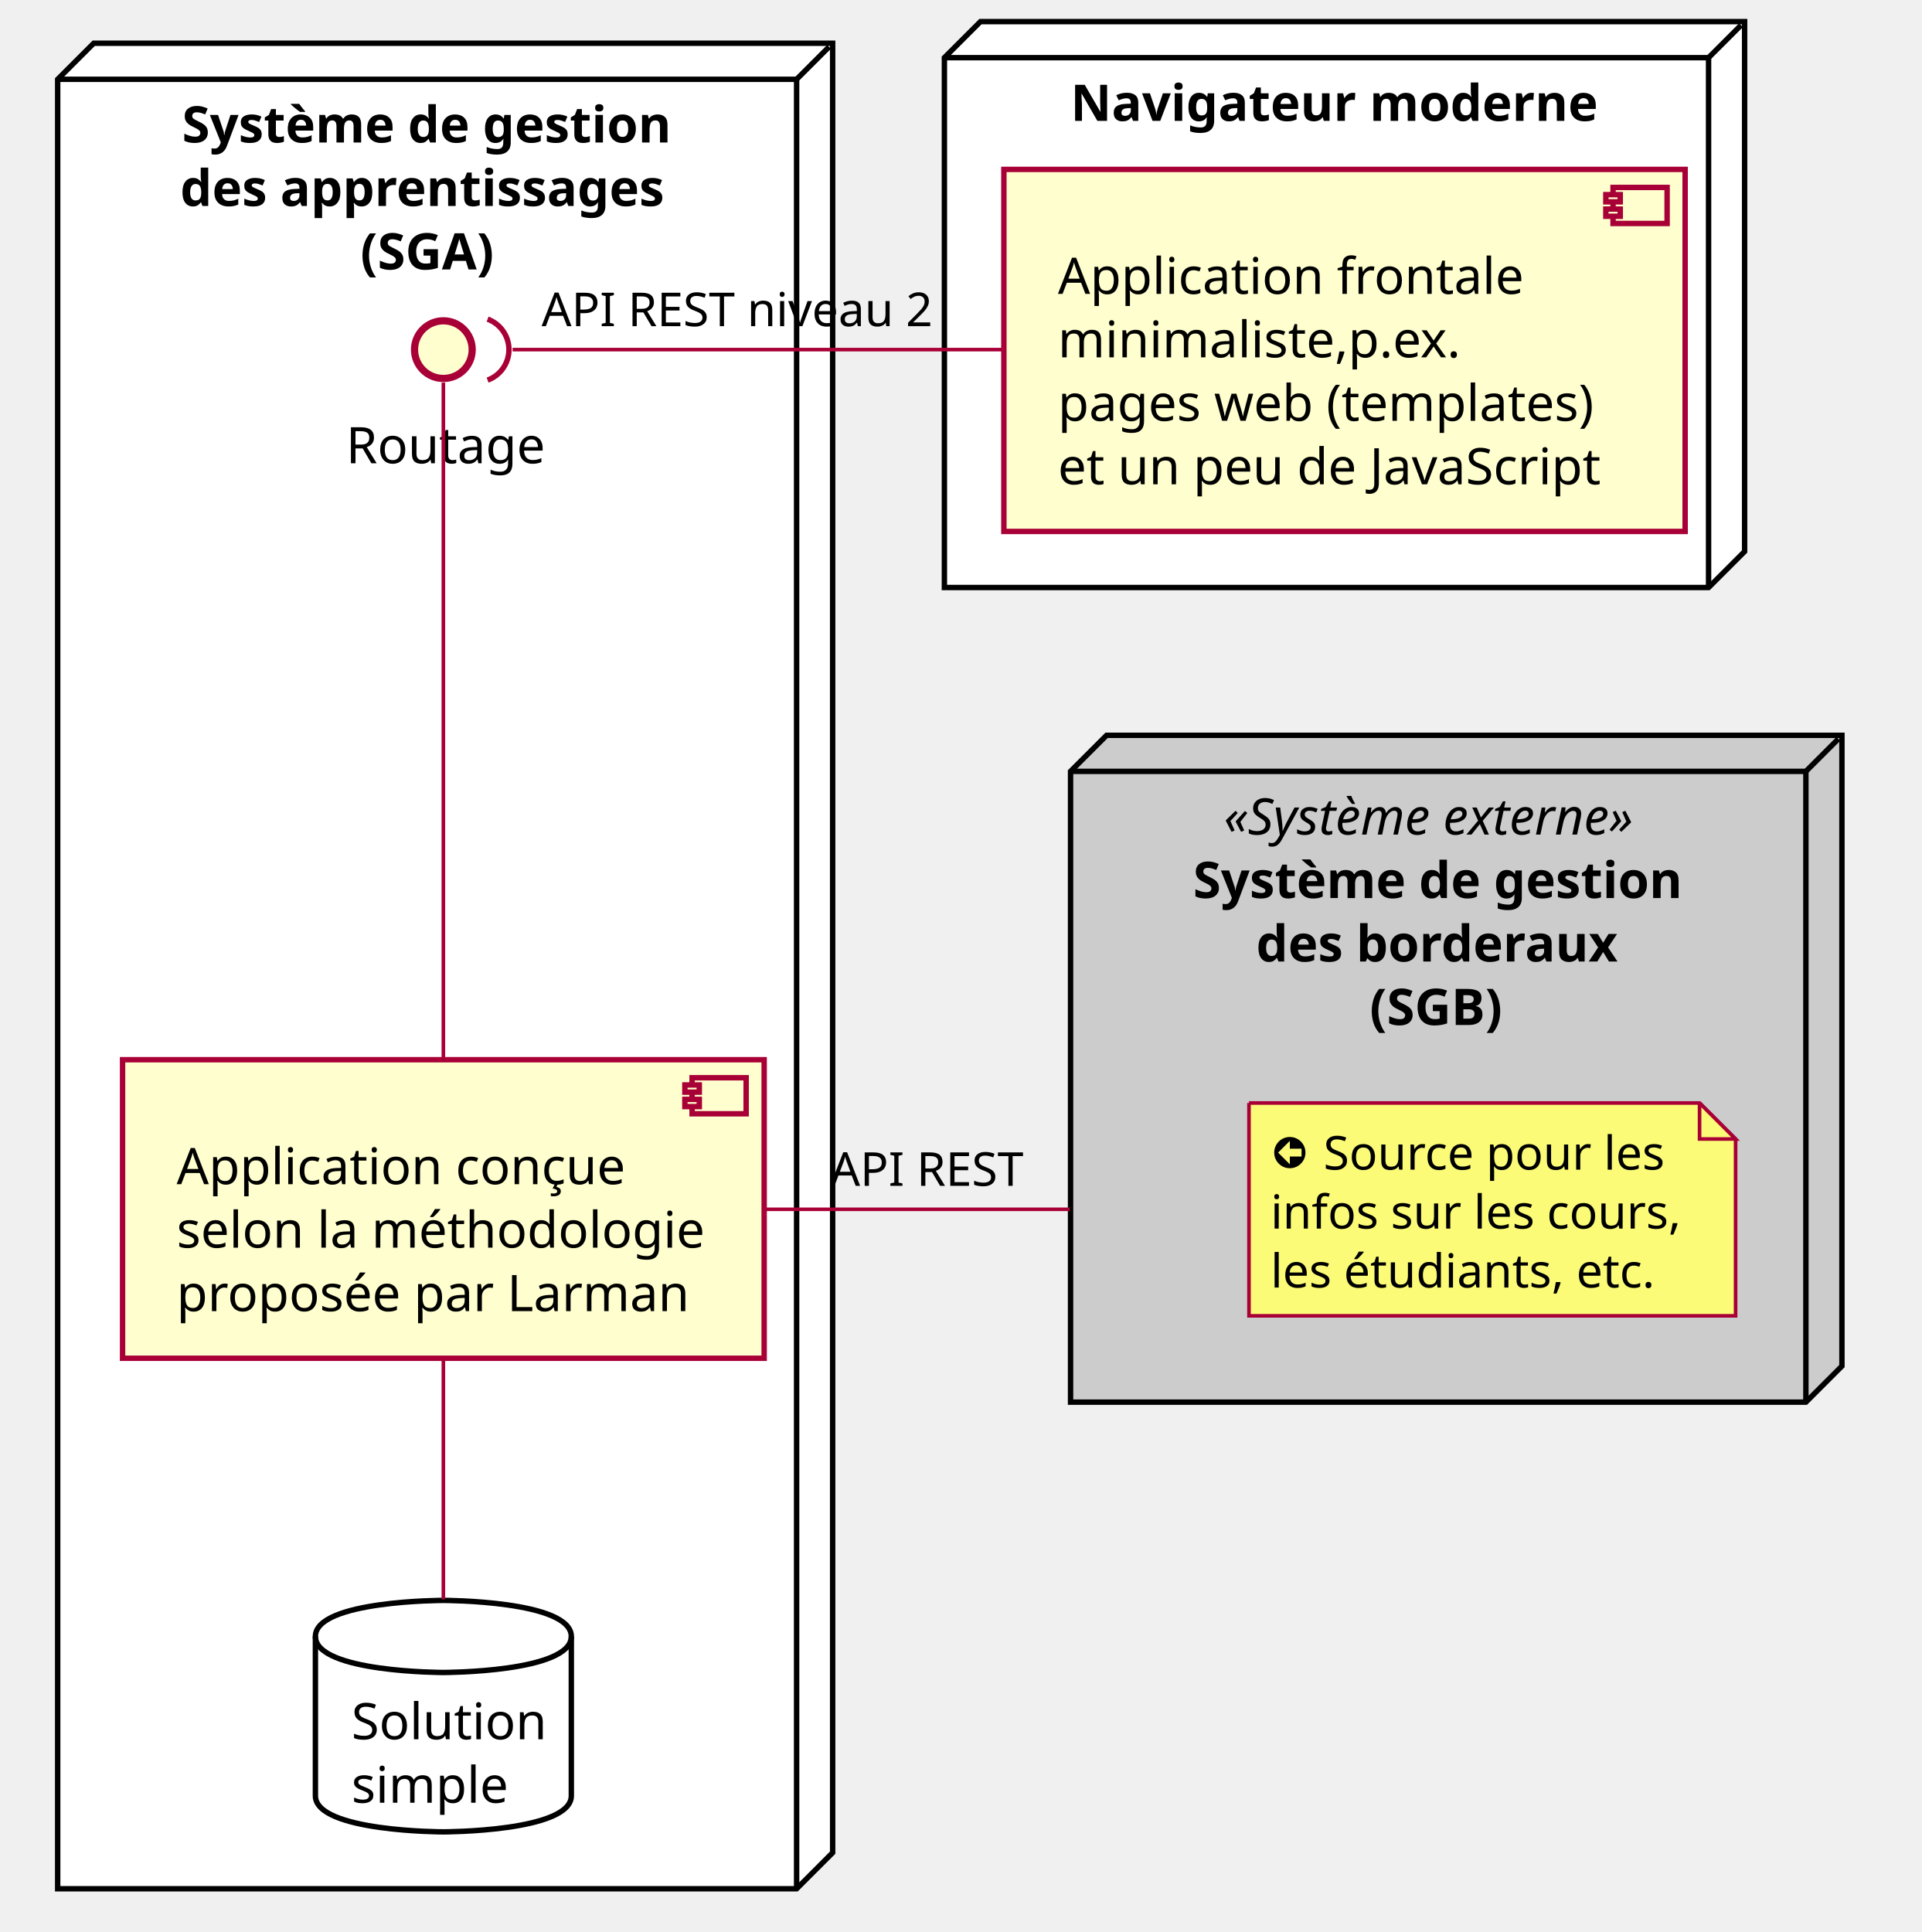
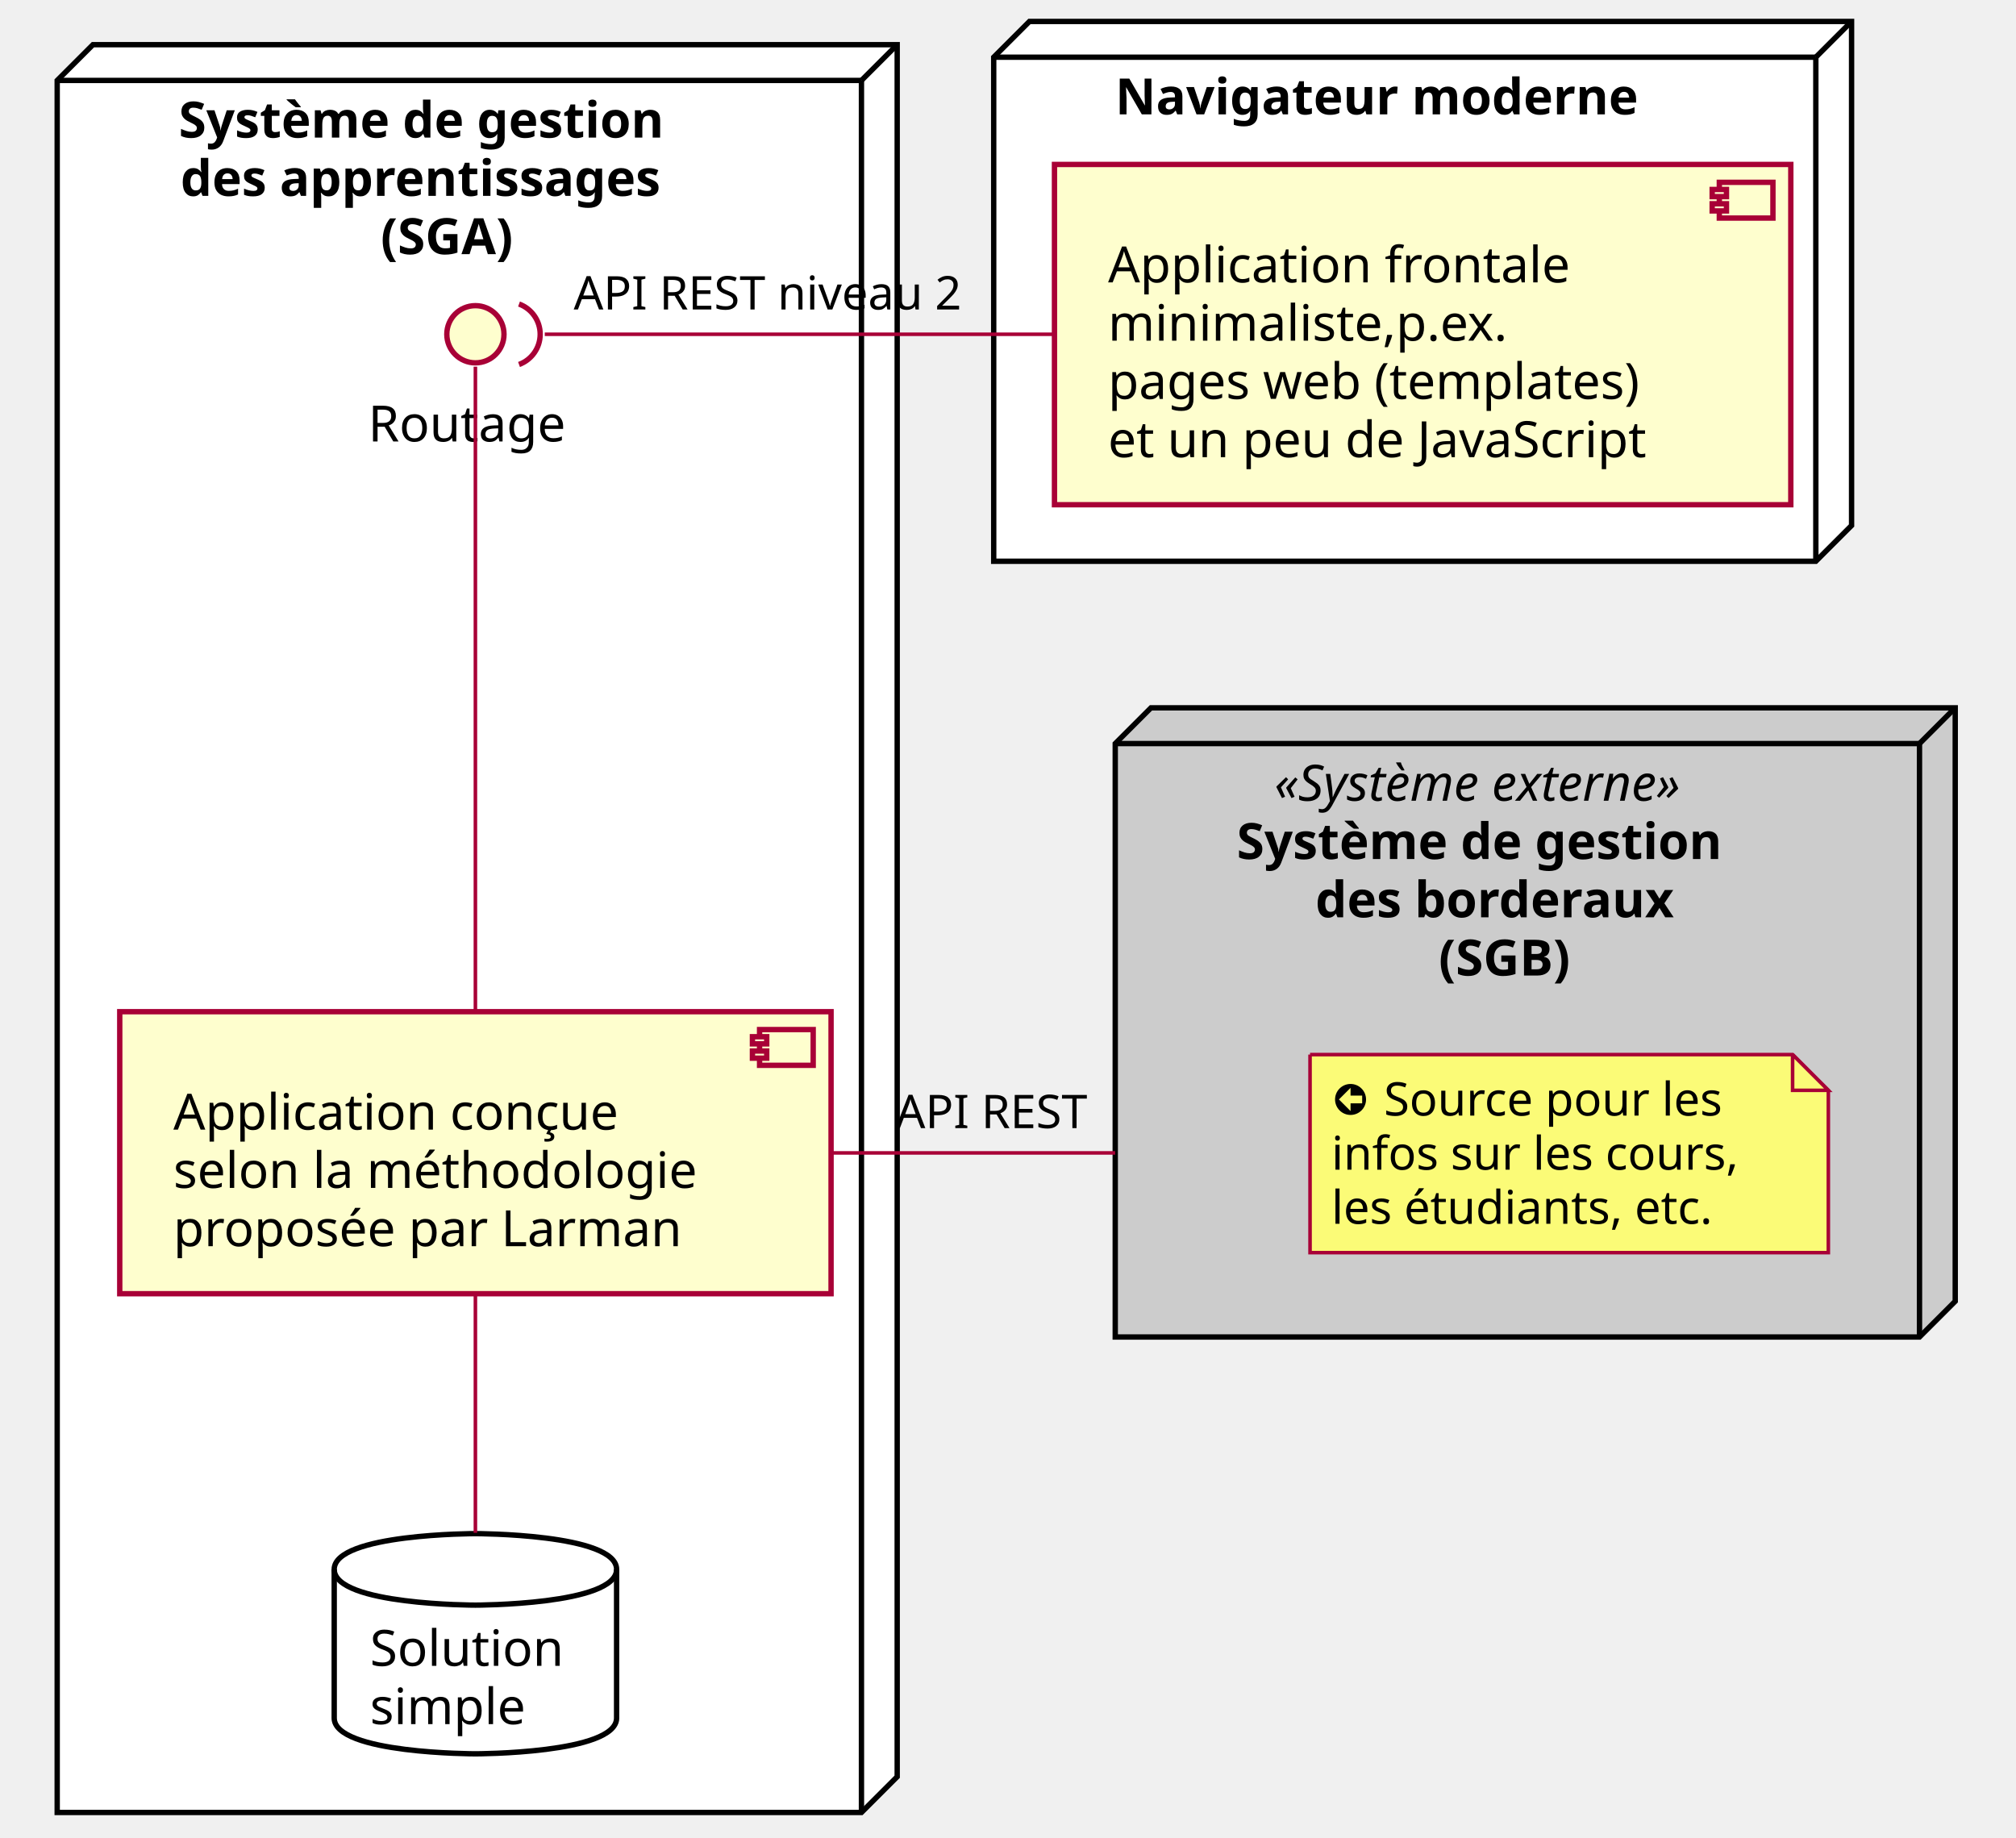
- <svg xmlns="http://www.w3.org/2000/svg" contentScriptType="application/ecmascript" contentStyleType="text/css" height="536px" preserveAspectRatio="none" style="width:533px;height:536px;" version="1.1" viewBox="0 0 533 536" width="533px" zoomAndPan="magnify">
+ <svg xmlns="http://www.w3.org/2000/svg" contentScriptType="application/ecmascript" contentStyleType="text/css" height="514px" preserveAspectRatio="none" style="width:564px;height:514px;background:#FFFFFF;" version="1.1" viewBox="0 0 564 514" width="564px" zoomAndPan="magnify">
  <defs />
  <g>
-     <polygon fill="#FFFFFF" points="262,16,272,6,484,6,484,153,474,163,262,163,262,16" style="stroke: #000000; stroke-width: 1.5;" />
-     <line style="stroke: #000000; stroke-width: 1.5;" x1="474" x2="483" y1="16" y2="7" />
-     <line style="stroke: #000000; stroke-width: 1.5;" x1="262" x2="474" y1="16" y2="16" />
-     <line style="stroke: #000000; stroke-width: 1.5;" x1="474" x2="474" y1="16" y2="163" />
-     <text fill="#000000" font-family="sans-serif" font-size="14" font-weight="bold" lengthAdjust="spacingAndGlyphs" textLength="144" x="297" y="33.533">Navigateur moderne</text>
-     <polygon fill="#FFFFFF" points="16,22,26,12,231,12,231,514,221,524,16,524,16,22" style="stroke: #000000; stroke-width: 1.5;" />
-     <line style="stroke: #000000; stroke-width: 1.5;" x1="221" x2="230" y1="22" y2="13" />
-     <line style="stroke: #000000; stroke-width: 1.5;" x1="16" x2="221" y1="22" y2="22" />
-     <line style="stroke: #000000; stroke-width: 1.5;" x1="221" x2="221" y1="22" y2="524" />
-     <text fill="#000000" font-family="sans-serif" font-size="14" font-weight="bold" lengthAdjust="spacingAndGlyphs" textLength="138" x="50.5" y="39.533">Système de gestion</text>
-     <text fill="#000000" font-family="sans-serif" font-size="14" font-weight="bold" lengthAdjust="spacingAndGlyphs" textLength="139" x="50" y="57.143">des apprentissages</text>
-     <text fill="#000000" font-family="sans-serif" font-size="14" font-weight="bold" lengthAdjust="spacingAndGlyphs" textLength="39" x="100" y="74.752">(SGA)</text>
-     <polygon fill="#CCCCCC" points="297,214,307,204,511,204,511,379,501,389,297,389,297,214" style="stroke: #000000; stroke-width: 1.5;" />
-     <line style="stroke: #000000; stroke-width: 1.5;" x1="501" x2="510" y1="214" y2="205" />
-     <line style="stroke: #000000; stroke-width: 1.5;" x1="297" x2="501" y1="214" y2="214" />
-     <line style="stroke: #000000; stroke-width: 1.5;" x1="501" x2="501" y1="214" y2="389" />
-     <text fill="#000000" font-family="sans-serif" font-size="14" font-style="italic" lengthAdjust="spacingAndGlyphs" textLength="121" x="339.5" y="231.533">«Système externe»</text>
-     <text fill="#000000" font-family="sans-serif" font-size="14" font-weight="bold" lengthAdjust="spacingAndGlyphs" textLength="138" x="331" y="249.143">Système de gestion</text>
-     <text fill="#000000" font-family="sans-serif" font-size="14" font-weight="bold" lengthAdjust="spacingAndGlyphs" textLength="103" x="348.5" y="266.752">des borderaux</text>
-     <text fill="#000000" font-family="sans-serif" font-size="14" font-weight="bold" lengthAdjust="spacingAndGlyphs" textLength="40" x="380" y="284.361">(SGB)</text>
-     <rect fill="#FEFECE" height="100.438" style="stroke: #A80036; stroke-width: 1.5;" width="189" x="278.5" y="47" />
-     <rect fill="#FEFECE" height="10" style="stroke: #A80036; stroke-width: 1.5;" width="15" x="447.5" y="52" />
-     <rect fill="#FEFECE" height="2" style="stroke: #A80036; stroke-width: 1.5;" width="4" x="445.5" y="54" />
-     <rect fill="#FEFECE" height="2" style="stroke: #A80036; stroke-width: 1.5;" width="4" x="445.5" y="58" />
-     <text fill="#000000" font-family="sans-serif" font-size="14" lengthAdjust="spacingAndGlyphs" textLength="121" x="293.5" y="81.533">Application frontale</text>
-     <text fill="#000000" font-family="sans-serif" font-size="14" lengthAdjust="spacingAndGlyphs" textLength="103" x="293.5" y="99.143">minimaliste,p.ex.</text>
-     <text fill="#000000" font-family="sans-serif" font-size="14" lengthAdjust="spacingAndGlyphs" textLength="143" x="293.5" y="116.752">pages web (templates)</text>
-     <text fill="#000000" font-family="sans-serif" font-size="14" lengthAdjust="spacingAndGlyphs" textLength="149" x="293.5" y="134.361">et un peu de JavaScript</text>
-     <ellipse cx="123" cy="97" fill="#FEFECE" rx="8" ry="8" style="stroke: #A80036; stroke-width: 2.0;" />
-     <text fill="#000000" font-family="sans-serif" font-size="14" lengthAdjust="spacingAndGlyphs" textLength="54" x="96" y="128.533">Routage</text>
-     <rect fill="#FEFECE" height="82.828" style="stroke: #A80036; stroke-width: 1.5;" width="178" x="34" y="294" />
-     <rect fill="#FEFECE" height="10" style="stroke: #A80036; stroke-width: 1.5;" width="15" x="192" y="299" />
-     <rect fill="#FEFECE" height="2" style="stroke: #A80036; stroke-width: 1.5;" width="4" x="190" y="301" />
-     <rect fill="#FEFECE" height="2" style="stroke: #A80036; stroke-width: 1.5;" width="4" x="190" y="305" />
-     <text fill="#000000" font-family="sans-serif" font-size="14" lengthAdjust="spacingAndGlyphs" textLength="119" x="49" y="328.533">Application conçue</text>
-     <text fill="#000000" font-family="sans-serif" font-size="14" lengthAdjust="spacingAndGlyphs" textLength="138" x="49" y="346.143">selon la méthodologie</text>
-     <text fill="#000000" font-family="sans-serif" font-size="14" lengthAdjust="spacingAndGlyphs" textLength="137" x="49" y="363.752">proposée par Larman</text>
-     <path d="M87.5,454 C87.5,444 123,444 123,444 C123,444 158.5,444 158.5,454 L158.5,498.219 C158.5,508.219 123,508.219 123,508.219 C123,508.219 87.5,508.219 87.5,498.219 L87.5,454 " fill="#FFFFFF" style="stroke: #000000; stroke-width: 1.5;" />
-     <path d="M87.5,454 C87.5,464 123,464 123,464 C123,464 158.5,464 158.5,454 " fill="none" style="stroke: #000000; stroke-width: 1.5;" />
-     <text fill="#000000" font-family="sans-serif" font-size="14" lengthAdjust="spacingAndGlyphs" textLength="51" x="97.5" y="482.533">Solution</text>
-     <text fill="#000000" font-family="sans-serif" font-size="14" lengthAdjust="spacingAndGlyphs" textLength="40" x="97.5" y="500.143">simple</text>
-     <path d="M346.5,306 L346.5,365.055 L481.5,365.055 L481.5,316 L471.5,306 L346.5,306 " fill="#FBFB77" style="stroke: #A80036; stroke-width: 1.0;" />
-     <path d="M471.5,306 L471.5,316 L481.5,316 L471.5,306 " fill="#FBFB77" style="stroke: #A80036; stroke-width: 1.0;" />
-     <path d="M357.833,315.435 C355.439,315.435 353.5,317.374 353.5,319.768 C353.5,322.162 355.439,324.102 357.833,324.102 C360.228,324.102 362.167,322.162 362.167,319.768 C362.167,317.374 360.228,315.435 357.833,315.435 M357.833,316.518 L357.833,318.685 L361.083,318.685 L361.083,320.852 L357.833,320.852 L357.833,323.018 L354.583,319.768 L357.833,316.518 " fill="#000000" style="stroke: ; stroke-width: 0.0; stroke-dasharray: ;" />
-     <text fill="#000000" font-family="sans-serif" font-size="13" lengthAdjust="spacingAndGlyphs" textLength="91" x="367.167" y="324.495">Source pour les</text>
-     <text fill="#000000" font-family="sans-serif" font-size="13" lengthAdjust="spacingAndGlyphs" textLength="110" x="352.5" y="340.847">infos sur les cours,</text>
-     <text fill="#000000" font-family="sans-serif" font-size="13" lengthAdjust="spacingAndGlyphs" textLength="104" x="352.5" y="357.198">les étudiants, etc.</text>
-     <path d="M142.2,97 C171.247,97 228.296,97 278.405,97 " fill="none" id="Router&lt;-GUI" style="stroke: #A80036; stroke-width: 1.0;" />
-     <path d="M135.272,105.457 A9,9 0 0 0 135.272 88.543" fill="none" style="stroke: #A80036; stroke-width: 1.5;" />
-     <text fill="#000000" font-family="sans-serif" font-size="13" lengthAdjust="spacingAndGlyphs" textLength="110" x="150.25" y="90.495">API REST niveau 2</text>
-     <path d="M123,106.141 C123,135.381 123,236.4 123,293.802 " fill="none" id="Router-App" style="stroke: #A80036; stroke-width: 1.0;" />
-     <path d="M123,377.305 C123,398.53 123,424.07 123,443.713 " fill="none" id="App-SimpleDB" style="stroke: #A80036; stroke-width: 1.0;" />
-     <path d="M212.249,335.5 C234.424,335.5 256.849,335.5 274.418,335.5 C283.202,335.5 290.771,335.5 296.488,335.5 C296.578,335.5 296.667,335.5 296.755,335.5 " fill="none" id="App-SGB" style="stroke: #A80036; stroke-width: 1.0;" />
-     <text fill="#000000" font-family="sans-serif" font-size="13" lengthAdjust="spacingAndGlyphs" textLength="59" x="230.32" y="328.995">API REST</text>
+     <polygon fill="#FFFFFF" points="278,16,288,6,518,6,518,147,508,157,278,157,278,16" style="stroke:#000000;stroke-width:1.5;" />
+     <line style="stroke:#000000;stroke-width:1.5;" x1="508" x2="518" y1="16" y2="6" />
+     <line style="stroke:#000000;stroke-width:1.5;" x1="278" x2="508" y1="16" y2="16" />
+     <line style="stroke:#000000;stroke-width:1.5;" x1="508" x2="508" y1="16" y2="157" />
+     <text fill="#000000" font-family="sans-serif" font-size="14" font-weight="bold" lengthAdjust="spacing" textLength="164" x="312" y="31.995">Navigateur moderne</text>
+     <polygon fill="#FFFFFF" points="16,22.5,26,12.5,251,12.5,251,497,241,507,16,507,16,22.5" style="stroke:#000000;stroke-width:1.5;" />
+     <line style="stroke:#000000;stroke-width:1.5;" x1="241" x2="251" y1="22.5" y2="12.5" />
+     <line style="stroke:#000000;stroke-width:1.5;" x1="16" x2="241" y1="22.5" y2="22.5" />
+     <line style="stroke:#000000;stroke-width:1.5;" x1="241" x2="241" y1="22.5" y2="507" />
+     <text fill="#000000" font-family="sans-serif" font-size="14" font-weight="bold" lengthAdjust="spacing" textLength="159" x="50" y="38.495">Système de gestion</text>
+     <text fill="#000000" font-family="sans-serif" font-size="14" font-weight="bold" lengthAdjust="spacing" textLength="158" x="50.5" y="54.792">des apprentissages</text>
+     <text fill="#000000" font-family="sans-serif" font-size="14" font-weight="bold" lengthAdjust="spacing" textLength="46" x="106.5" y="71.089">(SGA)</text>
+     <polygon fill="#CCCCCC" points="312,208,322,198,547,198,547,364,537,374,312,374,312,208" style="stroke:#000000;stroke-width:1.5;" />
+     <line style="stroke:#000000;stroke-width:1.5;" x1="537" x2="547" y1="208" y2="198" />
+     <line style="stroke:#000000;stroke-width:1.5;" x1="312" x2="537" y1="208" y2="208" />
+     <line style="stroke:#000000;stroke-width:1.5;" x1="537" x2="537" y1="208" y2="374" />
+     <text fill="#000000" font-family="sans-serif" font-size="14" font-style="italic" lengthAdjust="spacing" textLength="138" x="356.5" y="223.995">«Système externe»</text>
+     <text fill="#000000" font-family="sans-serif" font-size="14" font-weight="bold" lengthAdjust="spacing" textLength="159" x="346" y="240.292">Système de gestion</text>
+     <text fill="#000000" font-family="sans-serif" font-size="14" font-weight="bold" lengthAdjust="spacing" textLength="115" x="368" y="256.589">des borderaux</text>
+     <text fill="#000000" font-family="sans-serif" font-size="14" font-weight="bold" lengthAdjust="spacing" textLength="46" x="402.5" y="272.886">(SGB)</text>
+     <rect fill="#FEFECE" height="95.188" style="stroke:#A80036;stroke-width:1.5;" width="206" x="295" y="46" />
+     <rect fill="#FEFECE" height="10" style="stroke:#A80036;stroke-width:1.5;" width="15" x="481" y="51" />
+     <rect fill="#FEFECE" height="2" style="stroke:#A80036;stroke-width:1.5;" width="4" x="479" y="53" />
+     <rect fill="#FEFECE" height="2" style="stroke:#A80036;stroke-width:1.5;" width="4" x="479" y="57" />
+     <text fill="#000000" font-family="sans-serif" font-size="14" lengthAdjust="spacing" textLength="145" x="310" y="78.995">Application frontale</text>
+     <text fill="#000000" font-family="sans-serif" font-size="14" lengthAdjust="spacing" textLength="125" x="310" y="95.292">minimaliste,p.ex.</text>
+     <text fill="#000000" font-family="sans-serif" font-size="14" lengthAdjust="spacing" textLength="166" x="310" y="111.589">pages web (templates)</text>
+     <text fill="#000000" font-family="sans-serif" font-size="14" lengthAdjust="spacing" textLength="166" x="310" y="127.886">et un peu de JavaScript</text>
+     <ellipse cx="133" cy="93.5" fill="#FEFECE" rx="8" ry="8" style="stroke:#A80036;stroke-width:1.5;" />
+     <text fill="#000000" font-family="sans-serif" font-size="14" lengthAdjust="spacing" textLength="60" x="103" y="123.495">Routage</text>
+     <rect fill="#FEFECE" height="78.891" style="stroke:#A80036;stroke-width:1.5;" width="199" x="33.5" y="283" />
+     <rect fill="#FEFECE" height="10" style="stroke:#A80036;stroke-width:1.5;" width="15" x="212.5" y="288" />
+     <rect fill="#FEFECE" height="2" style="stroke:#A80036;stroke-width:1.5;" width="4" x="210.5" y="290" />
+     <rect fill="#FEFECE" height="2" style="stroke:#A80036;stroke-width:1.5;" width="4" x="210.5" y="294" />
+     <text fill="#000000" font-family="sans-serif" font-size="14" lengthAdjust="spacing" textLength="138" x="48.5" y="315.995">Application conçue</text>
+     <text fill="#000000" font-family="sans-serif" font-size="14" lengthAdjust="spacing" textLength="159" x="48.5" y="332.292">selon la méthodologie</text>
+     <text fill="#000000" font-family="sans-serif" font-size="14" lengthAdjust="spacing" textLength="154" x="48.5" y="348.589">proposée par Larman</text>
+     <path d="M93.5,439 C93.5,429 133,429 133,429 C133,429 172.5,429 172.5,439 L172.5,480.594 C172.5,490.594 133,490.594 133,490.594 C133,490.594 93.5,490.594 93.5,480.594 L93.5,439 " fill="#FFFFFF" style="stroke:#000000;stroke-width:1.5;" />
+     <path d="M93.5,439 C93.5,449 133,449 133,449 C133,449 172.5,449 172.5,439 " fill="none" style="stroke:#000000;stroke-width:1.5;" />
+     <text fill="#000000" font-family="sans-serif" font-size="14" lengthAdjust="spacing" textLength="59" x="103.5" y="465.995">Solution</text>
+     <text fill="#000000" font-family="sans-serif" font-size="14" lengthAdjust="spacing" textLength="48" x="103.5" y="482.292">simple</text>
+     <path d="M366.5,295 L366.5,350.398 L511.5,350.398 L511.5,305 L501.5,295 L366.5,295 " fill="#FBFB77" style="stroke:#A80036;stroke-width:1.0;" />
+     <path d="M501.5,295 L501.5,305 L511.5,305 L501.5,295 " fill="#FBFB77" style="stroke:#A80036;stroke-width:1.0;" />
+     <path d="M377.833,303.216 C375.439,303.216 373.5,305.155 373.5,307.55 C373.5,309.944 375.439,311.883 377.833,311.883 C380.228,311.883 382.167,309.944 382.167,307.55 C382.167,305.155 380.228,303.216 377.833,303.216 M377.833,304.3 L377.833,306.466 L381.083,306.466 L381.083,308.633 L377.833,308.633 L377.833,310.8 L374.583,307.55 L377.833,304.3 " fill="#000000" style="stroke:;stroke-width:0.0;stroke-dasharray:;" />
+     <text fill="#000000" font-family="sans-serif" font-size="13" lengthAdjust="spacing" textLength="99" x="387.167" y="312.067">Source pour les</text>
+     <text fill="#000000" font-family="sans-serif" font-size="13" lengthAdjust="spacing" textLength="120" x="372.5" y="327.2">infos sur les cours,</text>
+     <text fill="#000000" font-family="sans-serif" font-size="13" lengthAdjust="spacing" textLength="114" x="372.5" y="342.332">les étudiants, etc.</text>
+     <path d="M152.403,93.5 C182.369,93.5 241.998,93.5 294.994,93.5 " fill="none" id="Router-backto-GUI" style="stroke:#A80036;stroke-width:1.0;" />
+     <path d="M145.2,101.957 A9,9 0 0 0 145.2 85.043" style="stroke:#A80036;stroke-width:1.5;fill:none;" />
+     <text fill="#000000" font-family="sans-serif" font-size="13" lengthAdjust="spacing" textLength="116" x="160.5" y="86.567">API REST niveau 2</text>
+     <path d="M133,102.579 C133,131.012 133,227.692 133,282.59 " fill="none" id="Router-App" style="stroke:#A80036;stroke-width:1.0;" />
+     <path d="M133,362.329 C133,383.444 133,409.172 133,428.777 " fill="none" id="App-SimpleDB" style="stroke:#A80036;stroke-width:1.0;" />
+     <path d="M232.609,322.5 C254.73,322.5 276.633,322.5 293.662,322.5 C297.919,322.5 301.872,322.5 305.447,322.5 C307.235,322.5 308.928,322.5 310.518,322.5 C310.915,322.5 311.306,322.5 311.69,322.5 C311.786,322.5 311.882,322.5 311.977,322.5 " fill="none" id="App-SGB" style="stroke:#A80036;stroke-width:1.0;" />
+     <text fill="#000000" font-family="sans-serif" font-size="13" lengthAdjust="spacing" textLength="57" x="250.57" y="315.567">API REST</text>
  </g>
</svg>
